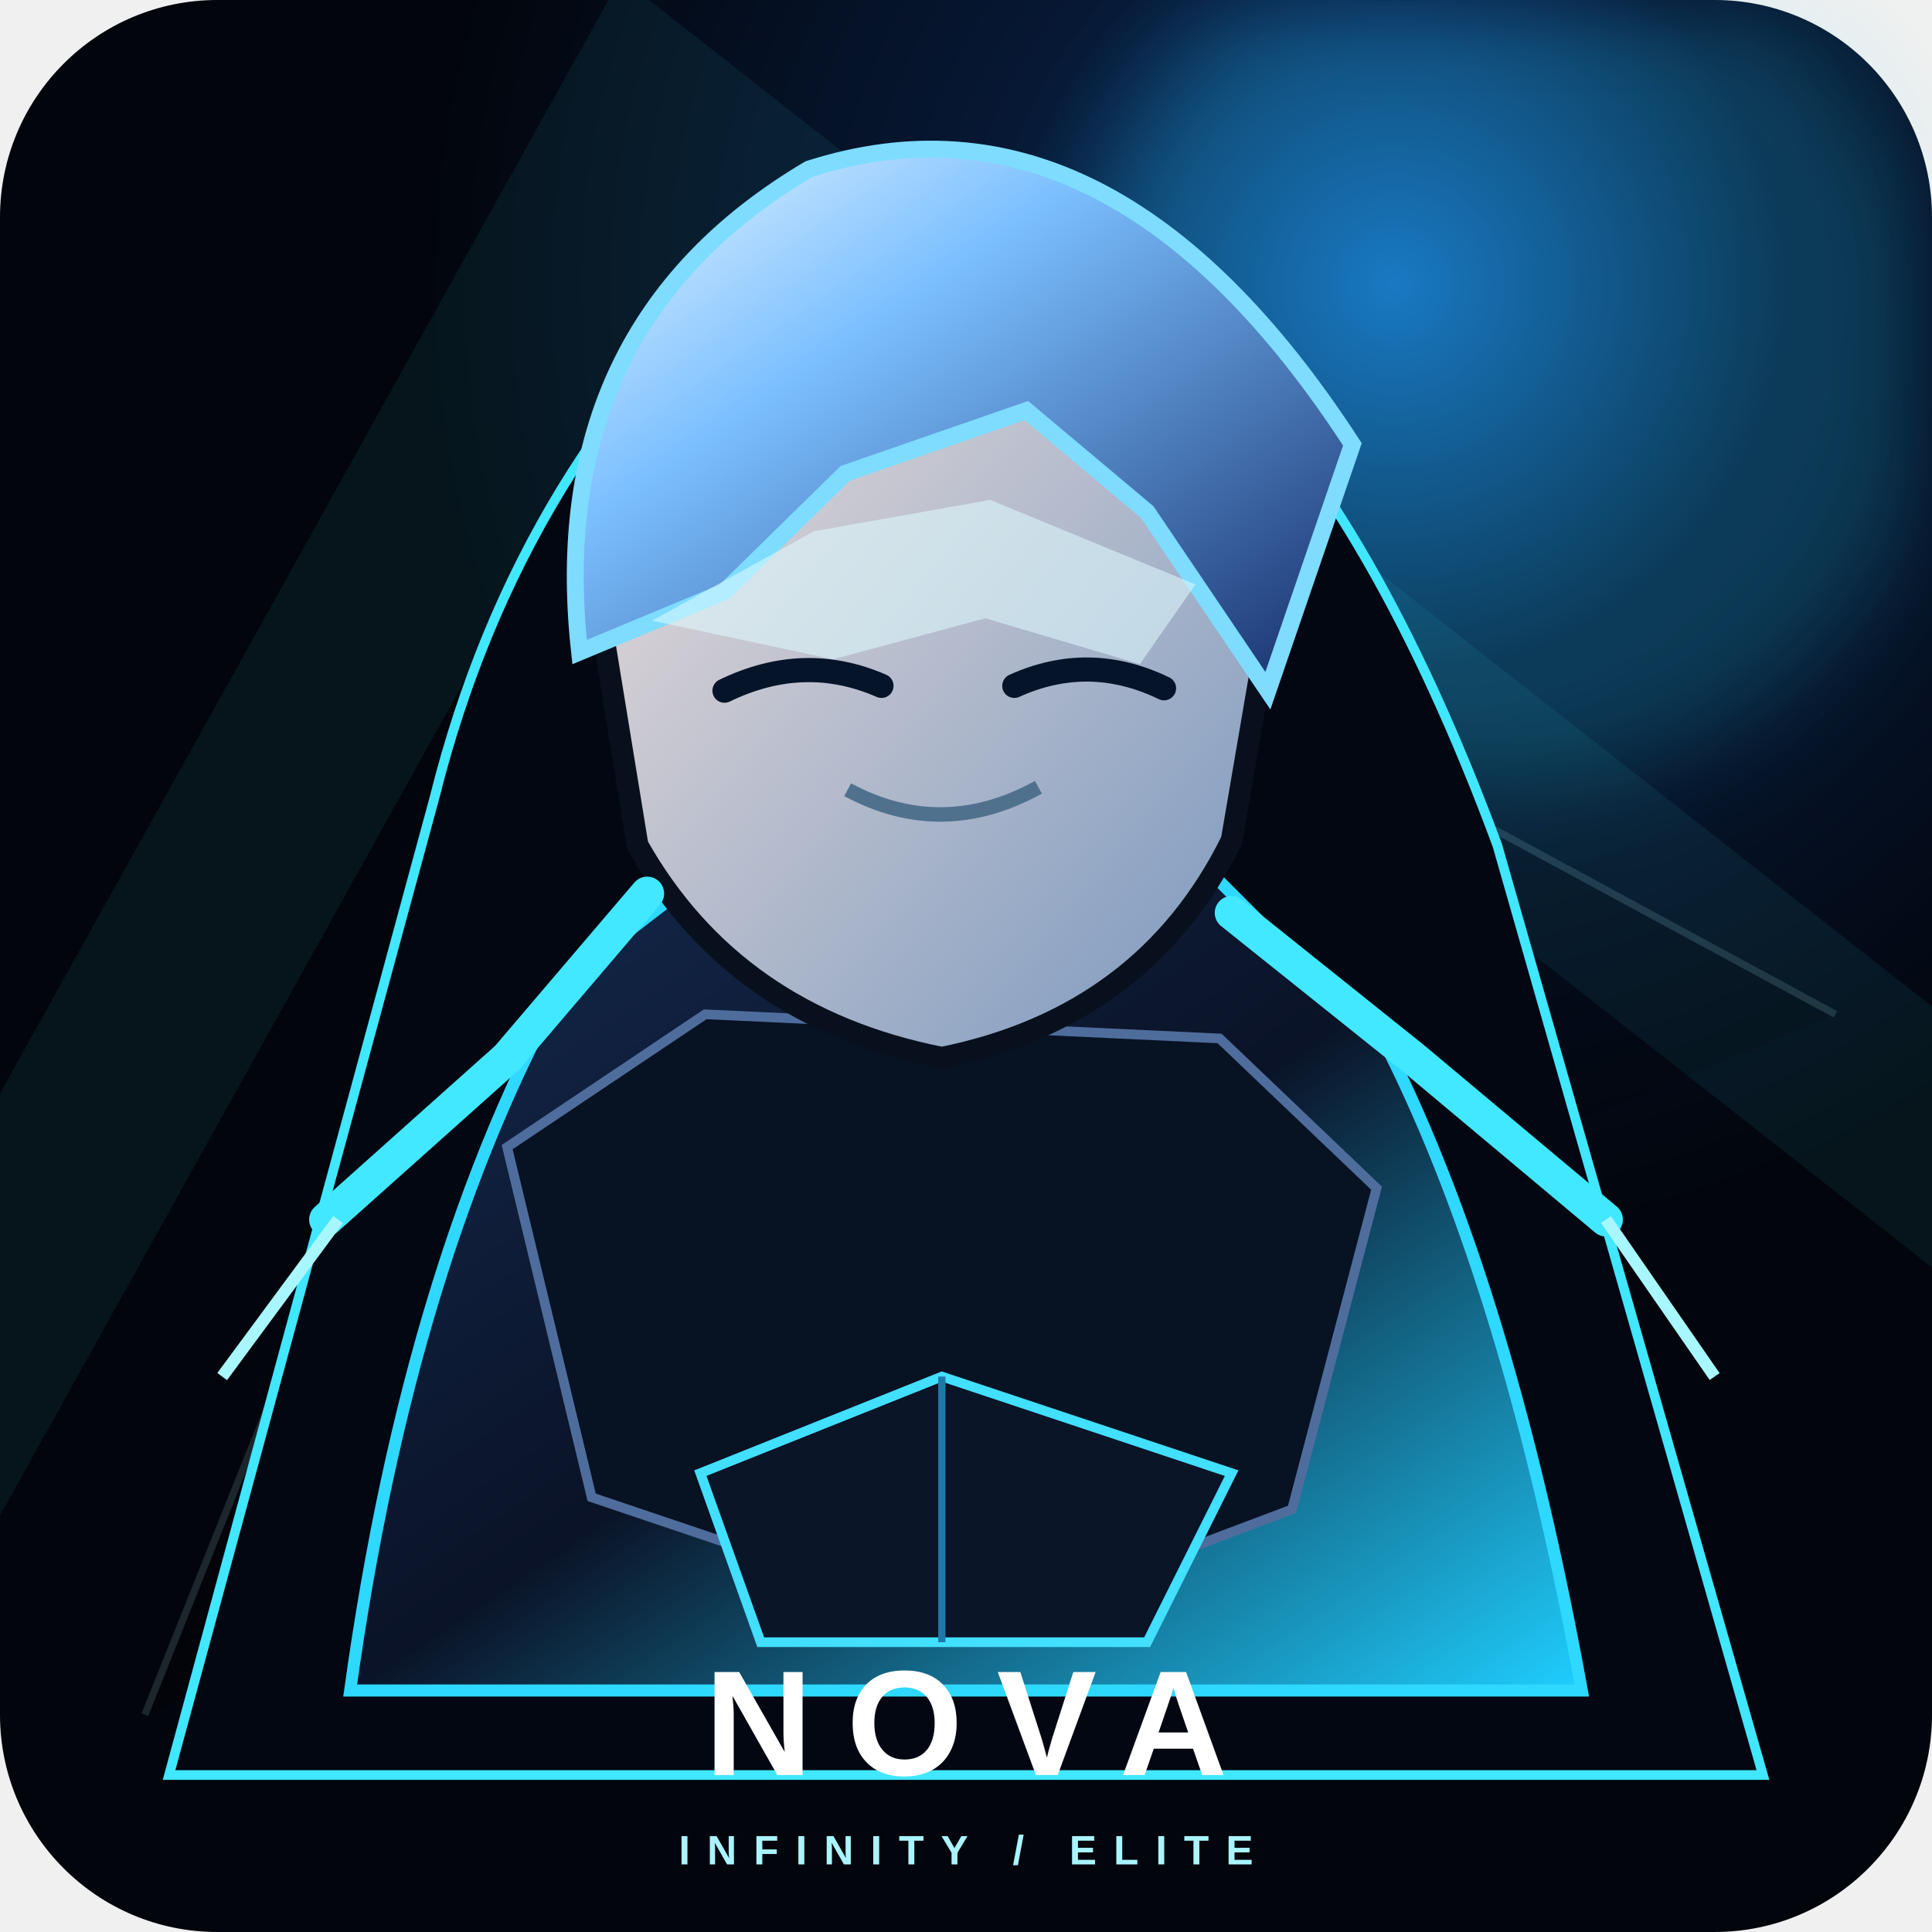
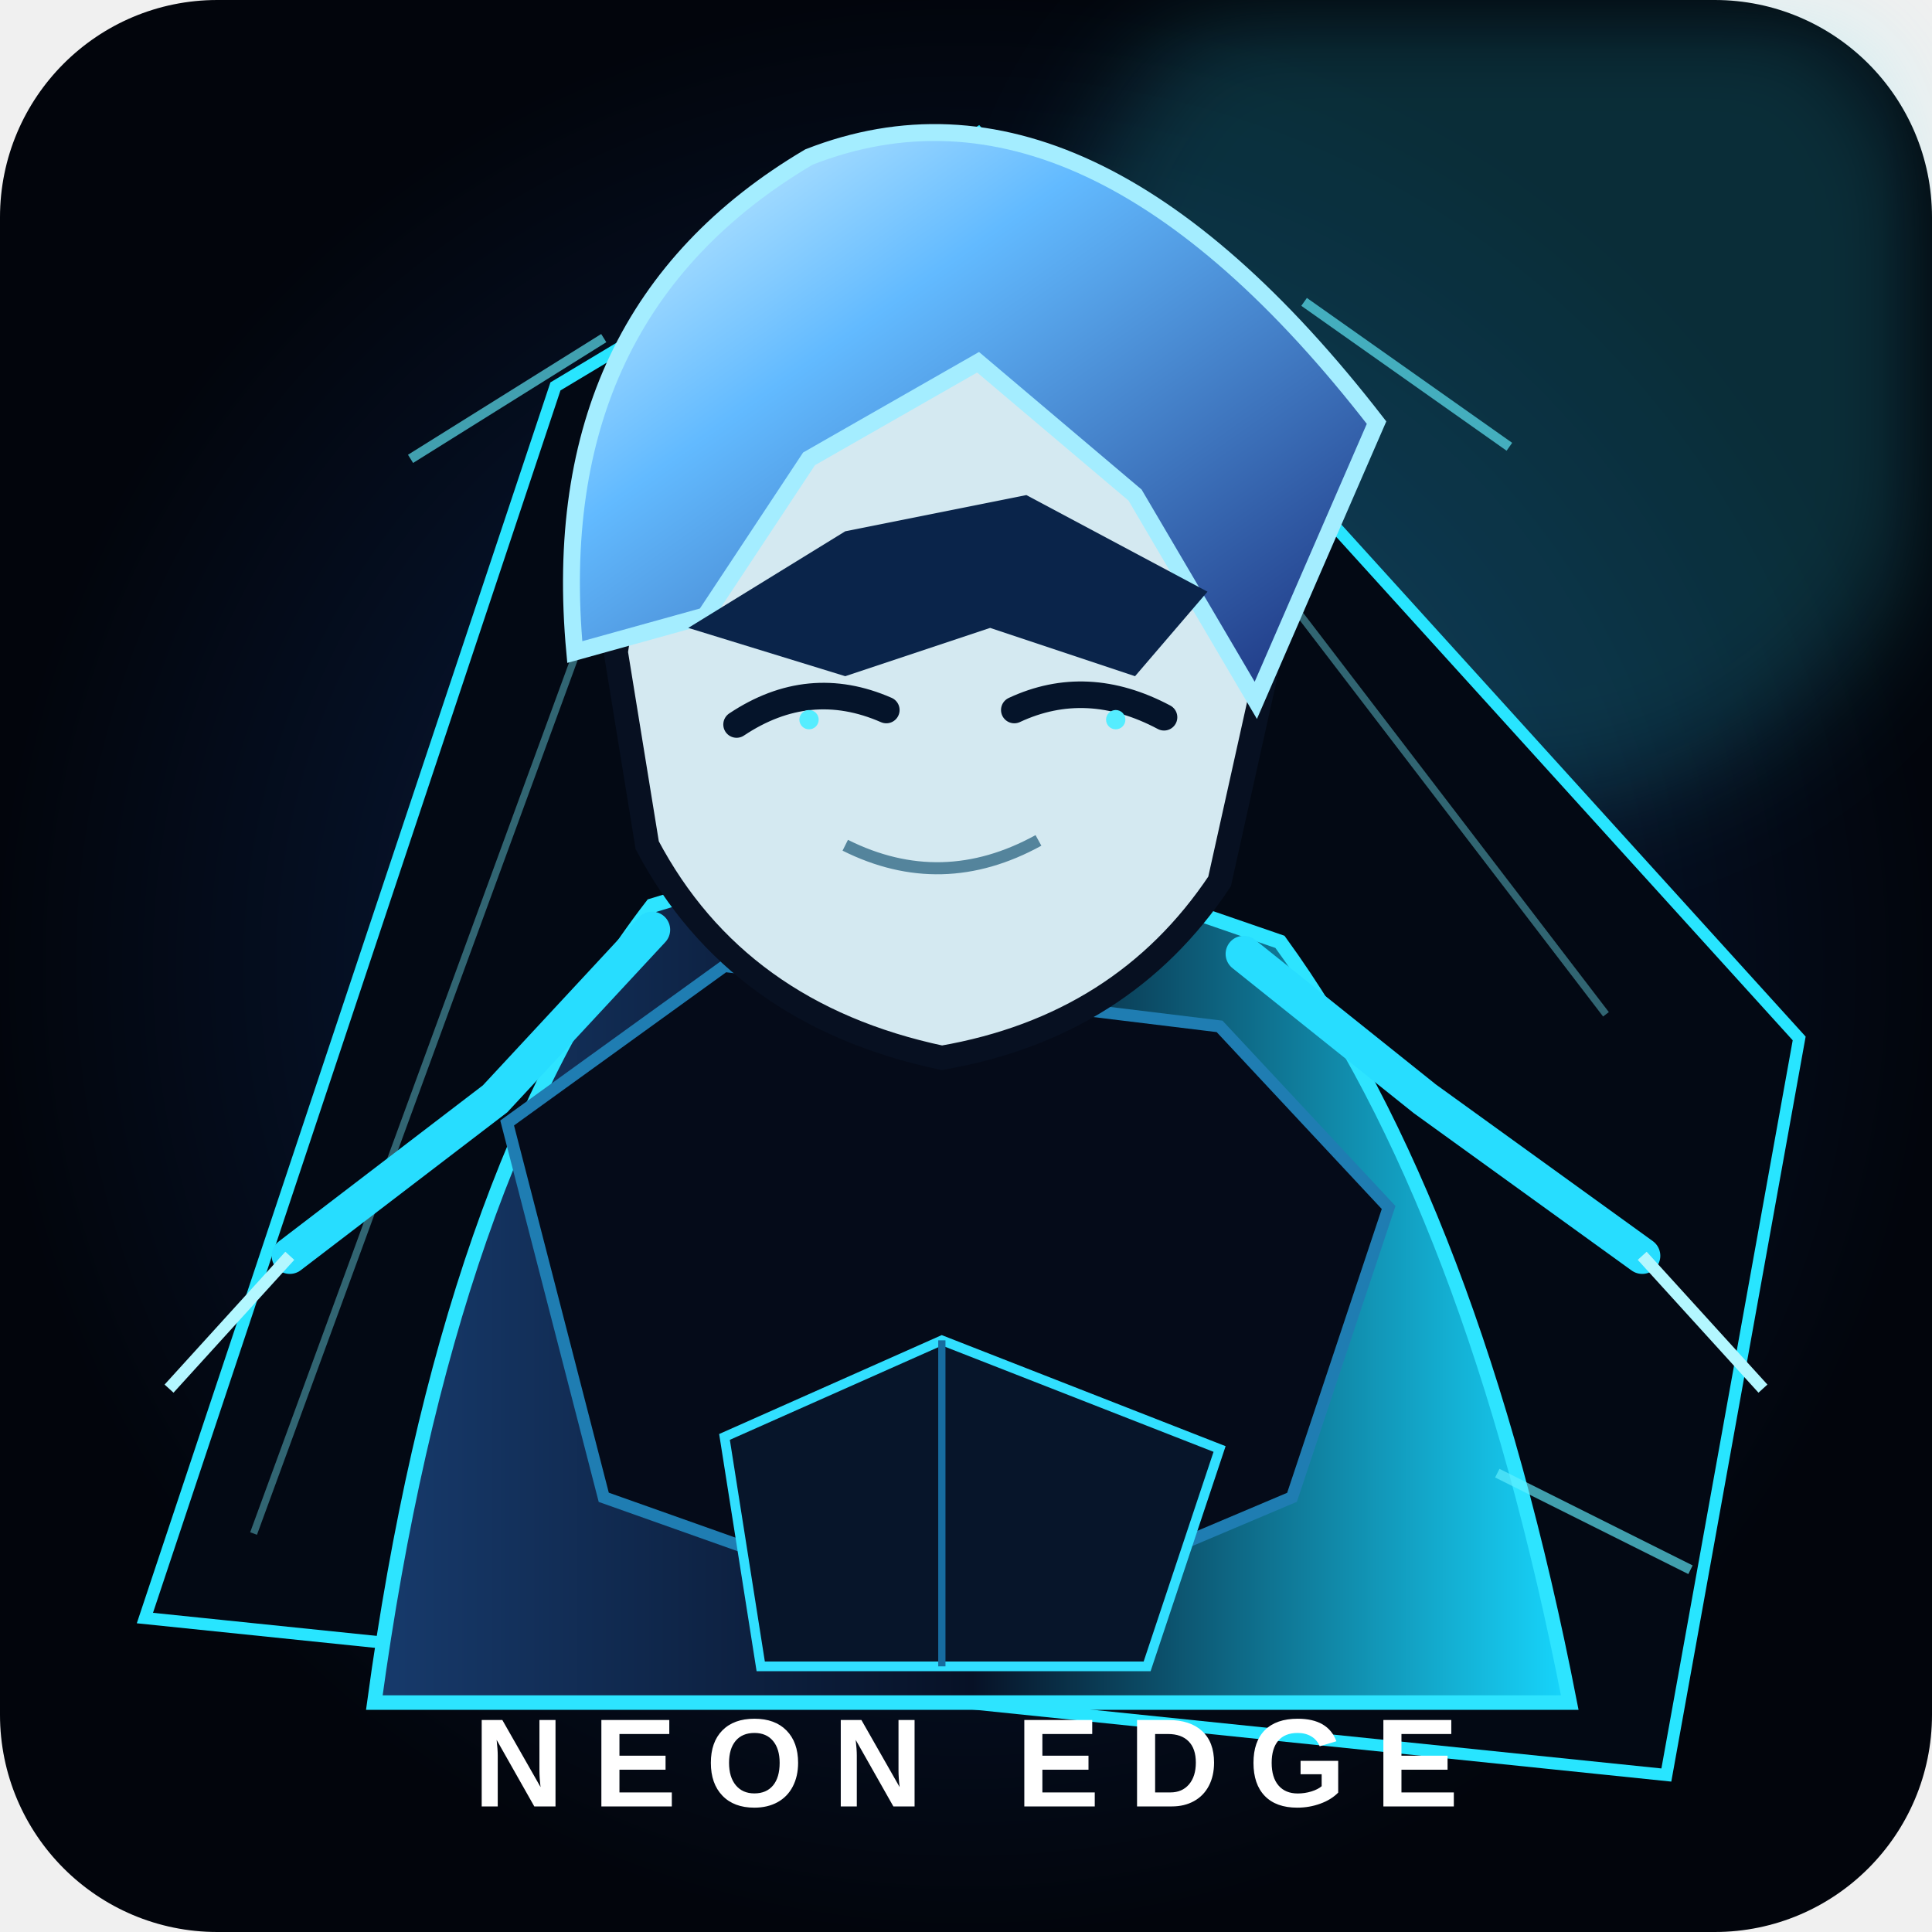
<svg xmlns="http://www.w3.org/2000/svg" viewBox="0 0 800 800">
  <defs>
-     <radialGradient id="b" cx="72%" cy="15%">
-       <stop stop-color="#1764b5" />
-       <stop offset=".4" stop-color="#071936" />
+     <radialGradient id="b">
+       <stop stop-color="#0a9de8" />
+       <stop offset=".45" stop-color="#07152f" />
      <stop offset="1" stop-color="#02050c" />
    </radialGradient>
-     <linearGradient id="h" x1="0" y1="0" x2="1" y2="1">
-       <stop stop-color="#e9f7ff" />
-       <stop offset=".35" stop-color="#7bbfff" />
-       <stop offset="1" stop-color="#142c68" />
+     <linearGradient id="hair" x1="0" y1="0" x2="1" y2="1">
+       <stop stop-color="#d9f7ff" />
+       <stop offset=".35" stop-color="#62baff" />
+       <stop offset="1" stop-color="#182b78" />
    </linearGradient>
-     <linearGradient id="a" x1="0" y1="0" x2="1" y2="1">
-       <stop stop-color="#152a50" />
-       <stop offset=".5" stop-color="#0a1327" />
-       <stop offset="1" stop-color="#1fcfff" />
-     </linearGradient>
-     <linearGradient id="skin" x1="0" y1="0" x2="1" y2="1">
-       <stop stop-color="#f5e3dc" />
-       <stop offset="1" stop-color="#7595bd" />
+     <linearGradient id="suit">
+       <stop stop-color="#173b6d" />
+       <stop offset=".5" stop-color="#071126" />
+       <stop offset="1" stop-color="#17d8ff" />
    </linearGradient>
    <filter id="g">
-       <feGaussianBlur stdDeviation="20" />
+       <feGaussianBlur stdDeviation="22" />
    </filter>
  </defs>
  <rect width="800" height="800" rx="90" fill="url(#b)" />
-   <circle cx="625" cy="145" r="180" fill="#24d9ff" opacity=".18" filter="url(#g)" />
-   <path d="M-50 630L270 55 850 510" stroke="#3fe9ff" stroke-width="85" opacity=".07" />
-   <path d="M60 710L280 160 760 420" stroke="#b7f8ff" stroke-width="3" opacity=".14" />
-   <path d="M70 735L180 330Q215 190 320 100L405 62 505 150Q570 215 620 350L730 735Z" fill="#030711" stroke="#40e7ff" stroke-width="4" />
-   <path d="M145 700Q170 520 235 405L300 355 505 365 575 435Q625 535 655 700Z" fill="url(#a)" stroke="#2ed8ff" stroke-width="5" />
-   <path d="M210 475L292 420 505 430 570 492 535 625 405 674 245 620Z" fill="#071223" stroke="#4f6d9c" stroke-width="4" />
-   <path d="M248 252Q278 120 382 90Q480 88 535 202L510 348Q474 421 390 438Q304 421 264 350Z" fill="url(#skin)" stroke="#08101d" stroke-width="9" />
-   <path d="M240 270Q225 135 335 70Q460 30 560 184L525 286 475 212 425 170 350 196 300 245Z" fill="url(#h)" stroke="#7edcff" stroke-width="7" />
-   <path d="M270 257L337 220 410 207 495 242 472 275 408 256 345 273Z" fill="#dffbff" opacity=".55" />
-   <path d="M300 286Q333 270 365 284M420 284Q451 270 482 285" fill="none" stroke="#061429" stroke-width="10" stroke-linecap="round" />
-   <path d="M351 327Q390 348 430 326" fill="none" stroke="#50718e" stroke-width="6" />
-   <path d="M268 370L210 438 135 505M510 378L585 438 665 505" fill="none" stroke="#42e8ff" stroke-width="14" stroke-linecap="round" />
-   <path d="M140 505L92 570M665 505L710 570" stroke="#a8f7ff" stroke-width="5" />
-   <path d="M290 610L390 570 510 610 475 680 315 680Z" fill="#0a1528" stroke="#42dfff" stroke-width="4" />
-   <path d="M390 570V680" stroke="#1e79aa" stroke-width="3" />
-   <text x="400" y="735" fill="#fff" font-size="62" font-family="Arial,sans-serif" font-weight="900" text-anchor="middle" letter-spacing="14">NOVA</text>
-   <text x="400" y="772" fill="#a9f4ff" font-size="17" font-family="Arial,sans-serif" font-weight="800" text-anchor="middle" letter-spacing="7">INFINITY / ELITE</text>
+   <circle cx="625" cy="145" r="190" fill="#2de5ff" opacity=".18" filter="url(#g)" />
+   <path d="M60 670L230 160 405 55 745 430 690 735Z" fill="#030914" stroke="#28e5ff" stroke-width="5" />
+   <path d="M105 635L270 185 420 100 665 420" fill="none" stroke="#75efff" stroke-width="3" opacity=".4" />
+   <path d="M155 705Q185 485 270 375L385 340 530 390Q610 500 650 705Z" fill="url(#suit)" stroke="#2de4ff" stroke-width="6" />
+   <path d="M210 465L300 400 505 425 575 500 535 620 405 675 250 620Z" fill="#050b19" stroke="#1f7db2" stroke-width="5" />
+   <path d="M255 270Q275 135 390 88Q500 110 535 230L505 365Q465 425 390 438Q305 420 268 350Z" fill="#d4e9f1" stroke="#071021" stroke-width="10" />
+   <path d="M238 270Q225 130 335 65Q450 20 570 175L520 290 470 205 405 150 335 190 292 255Z" fill="url(#hair)" stroke="#a4edff" stroke-width="7" />
+   <path d="M285 260L350 220 425 205 500 245 470 280 410 260 350 280Z" fill="#0a244a" />
+   <path d="M305 300Q335 280 367 294M420 294Q450 280 482 297" fill="none" stroke="#05142a" stroke-width="11" stroke-linecap="round" />
+   <circle cx="335" cy="298" r="4" fill="#55edff" />
+   <circle cx="462" cy="298" r="4" fill="#55edff" />
+   <path d="M350 350Q390 370 430 348" fill="none" stroke="#54849c" stroke-width="5" />
+   <path d="M270 385L205 455 120 520M515 395L590 455 680 520" fill="none" stroke="#27ddff" stroke-width="15" stroke-linecap="round" />
+   <path d="M120 520L70 575M680 520L730 575" stroke="#b3f7ff" stroke-width="5" />
+   <path d="M300 595L390 555 505 600 475 690 315 690Z" fill="#07152a" stroke="#31dfff" stroke-width="4" />
+   <path d="M390 555V690" stroke="#176c9f" stroke-width="3" />
+   <path d="M170 190L250 140M540 125L625 185M620 610L700 650" stroke="#63f0ff" stroke-width="4" opacity=".65" />
+   <text x="400" y="748" fill="#fff" font-size="52" font-family="Arial,sans-serif" font-weight="900" text-anchor="middle" letter-spacing="12">NEON EDGE</text>
</svg>
